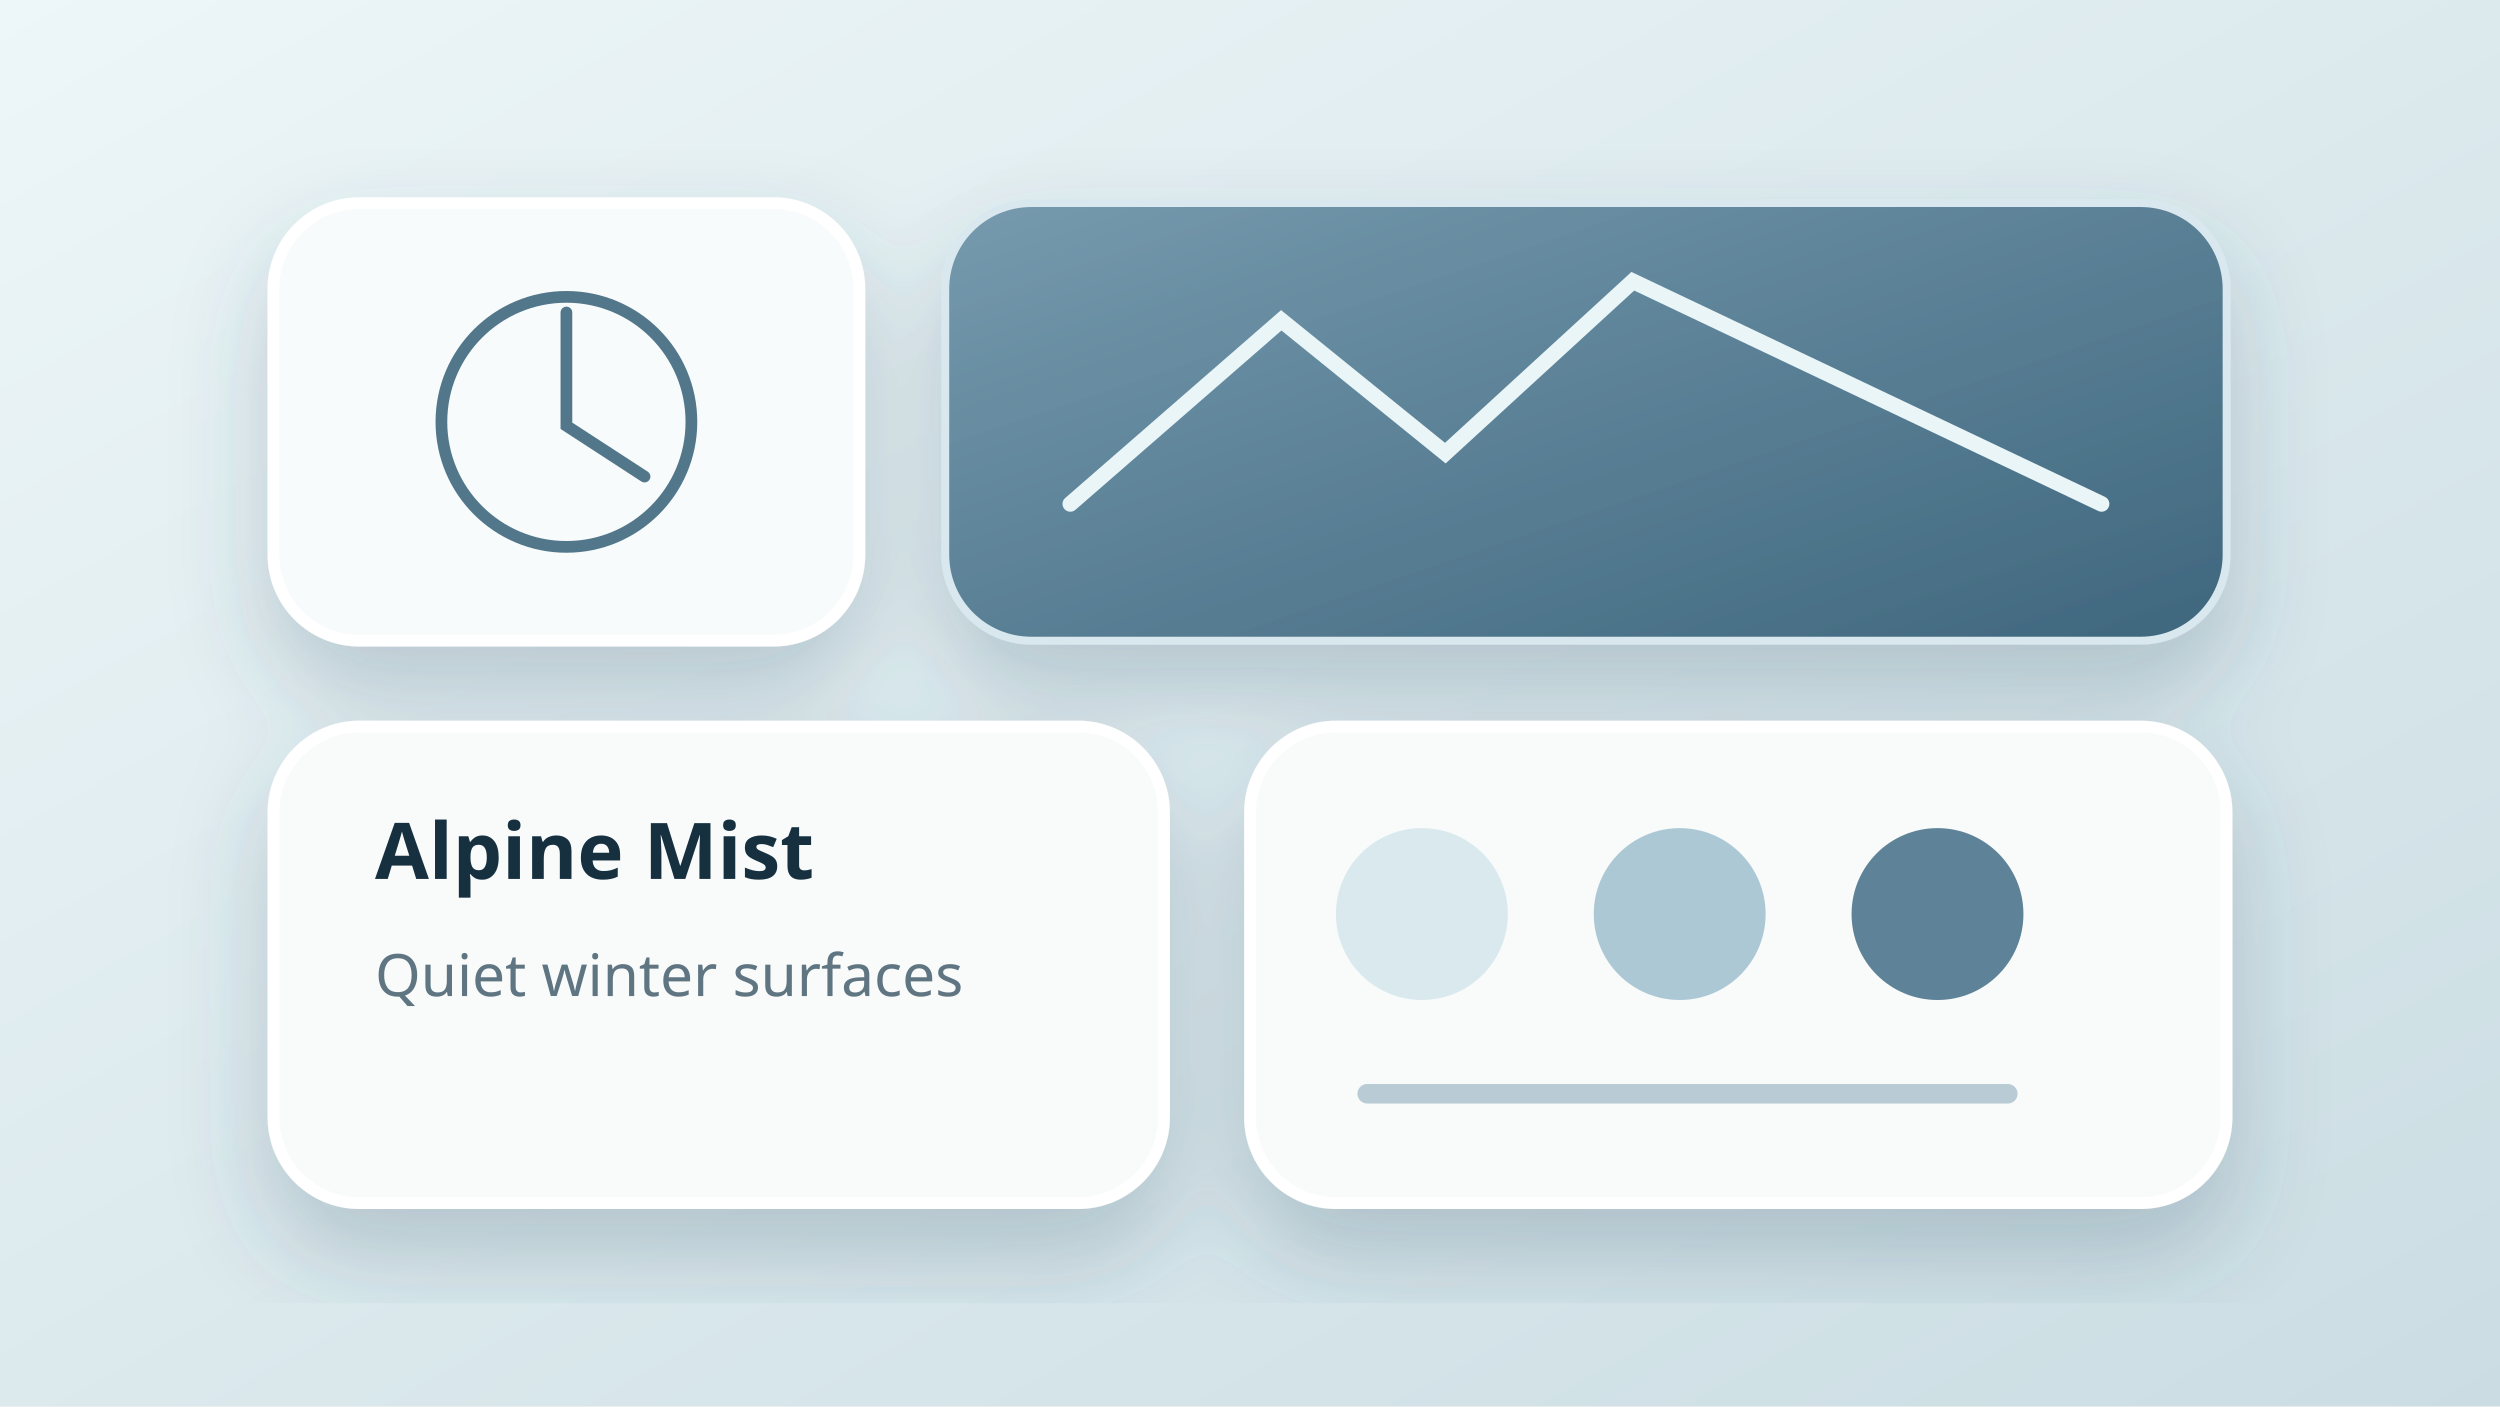
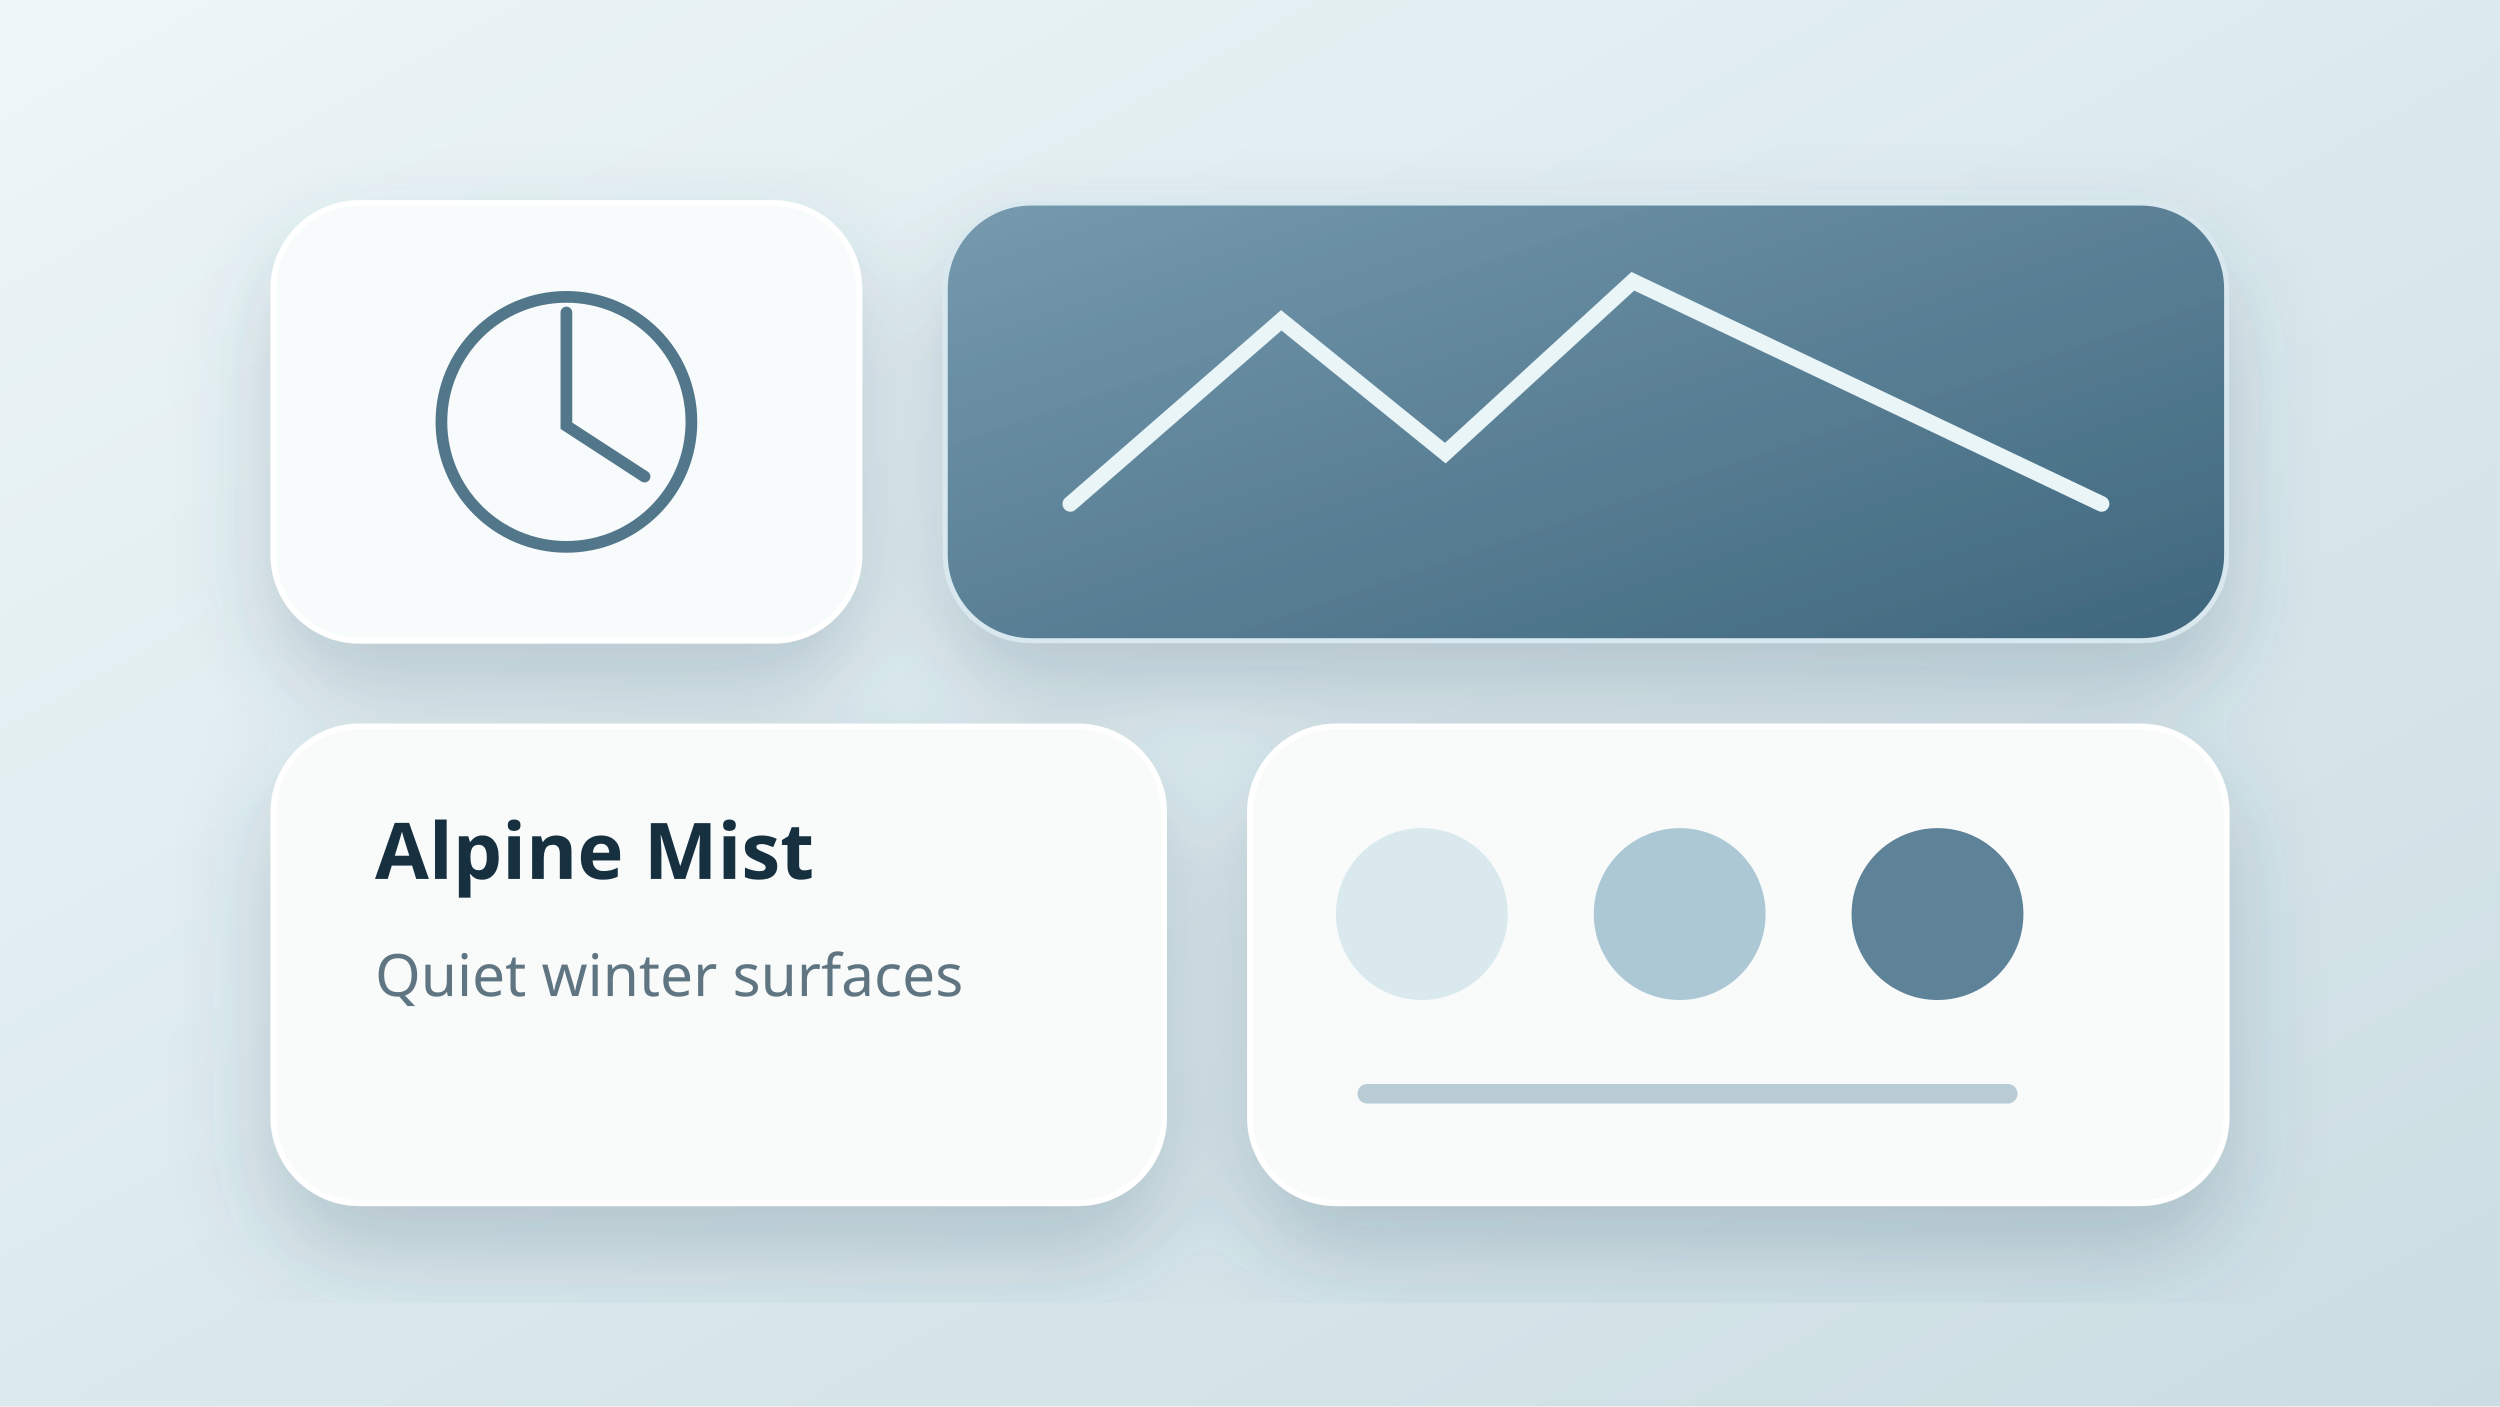
<svg xmlns="http://www.w3.org/2000/svg" viewBox="0 0 640 360">
  <defs>
    <linearGradient id="bg" x2="1" y2="1">
      <stop stop-color="#edf6f8" />
      <stop offset="1" stop-color="#cbdde3" />
    </linearGradient>
    <linearGradient id="deep" x2="1" y2="1">
      <stop stop-color="#769aae" />
      <stop offset="1" stop-color="#3e667d" />
    </linearGradient>
    <filter id="soft">
      <feDropShadow dx="0" dy="12" stdDeviation="12" flood-color="#335267" flood-opacity=".24" />
    </filter>
  </defs>
  <rect width="640" height="360" fill="url(#bg)" />
  <g filter="url(#soft)">
-     <rect x="70" y="52" width="150" height="112" rx="22" fill="#f8fbfb" stroke="#fff" stroke-width="3" />
-     <rect x="242" y="52" width="328" height="112" rx="22" fill="url(#deep)" stroke="#d8e8ee" stroke-width="2" />
-     <rect x="70" y="186" width="228" height="122" rx="22" fill="#f9fbfb" stroke="#fff" stroke-width="3" />
-     <rect x="320" y="186" width="250" height="122" rx="22" fill="#f9fbfb" stroke="#fff" stroke-width="3" />
+     <rect x="70" y="52" width="150" height="112" rx="22" fill="#f8fbfb" stroke="#fff" stroke-width="1.5" />
+     <rect x="242" y="52" width="328" height="112" rx="22" fill="url(#deep)" stroke="#d8e8ee" stroke-width="1.25" />
+     <rect x="70" y="186" width="228" height="122" rx="22" fill="#f9fbfb" stroke="#fff" stroke-width="1.5" />
+     <rect x="320" y="186" width="250" height="122" rx="22" fill="#f9fbfb" stroke="#fff" stroke-width="1.5" />
  </g>
  <circle cx="145" cy="108" r="32" fill="none" stroke="#52768a" stroke-width="3" />
  <path d="M145 80v29l20 13" stroke="#52768a" stroke-width="3" fill="none" stroke-linecap="round" />
  <path d="M274 129 328 82l42 34 48-44 120 57" fill="none" stroke="#eaf5f8" stroke-width="4" stroke-linecap="round" />
  <text x="96" y="225" font-family="Segoe UI, sans-serif" font-size="20" font-weight="600" fill="#173040">Alpine Mist</text>
  <text x="96" y="255" font-family="Segoe UI, sans-serif" font-size="15" fill="#607582">Quiet winter surfaces</text>
  <circle cx="364" cy="234" r="22" fill="#d9e9ee" />
  <circle cx="430" cy="234" r="22" fill="#acc8d5" />
  <circle cx="496" cy="234" r="22" fill="#5e8297" />
  <path d="M350 280h164" stroke="#b9ccd5" stroke-width="5" stroke-linecap="round" />
</svg>
